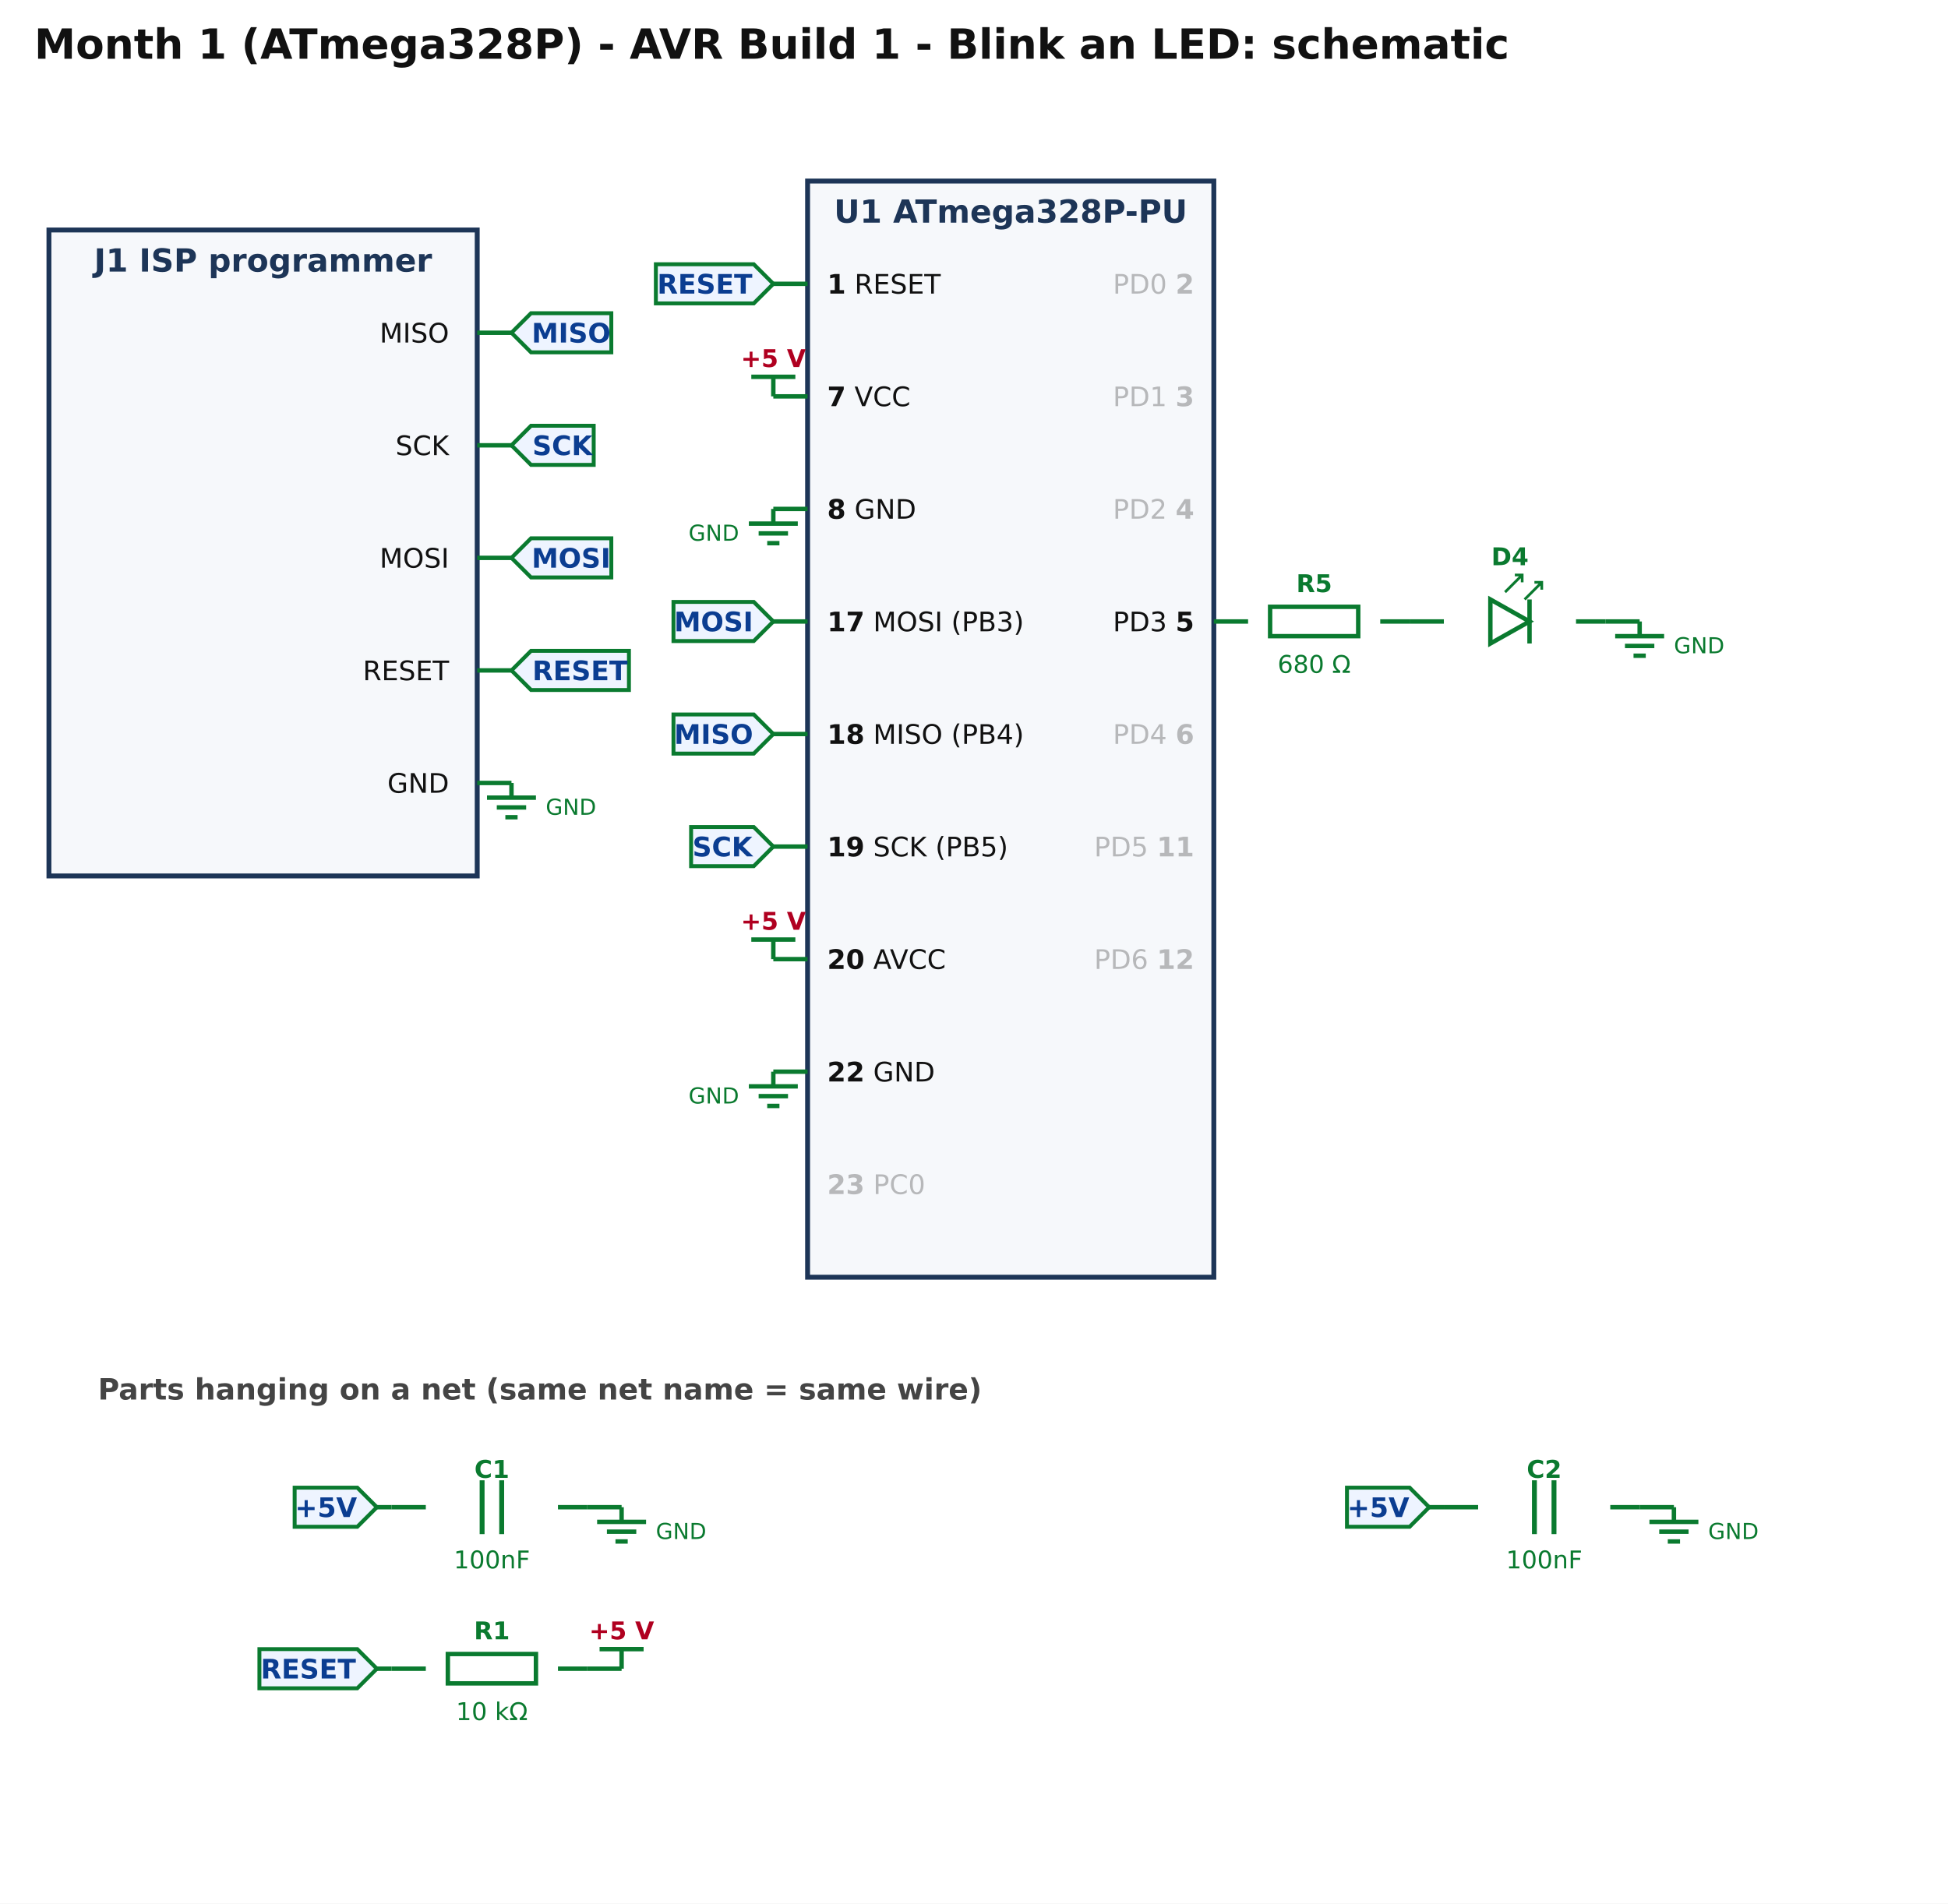
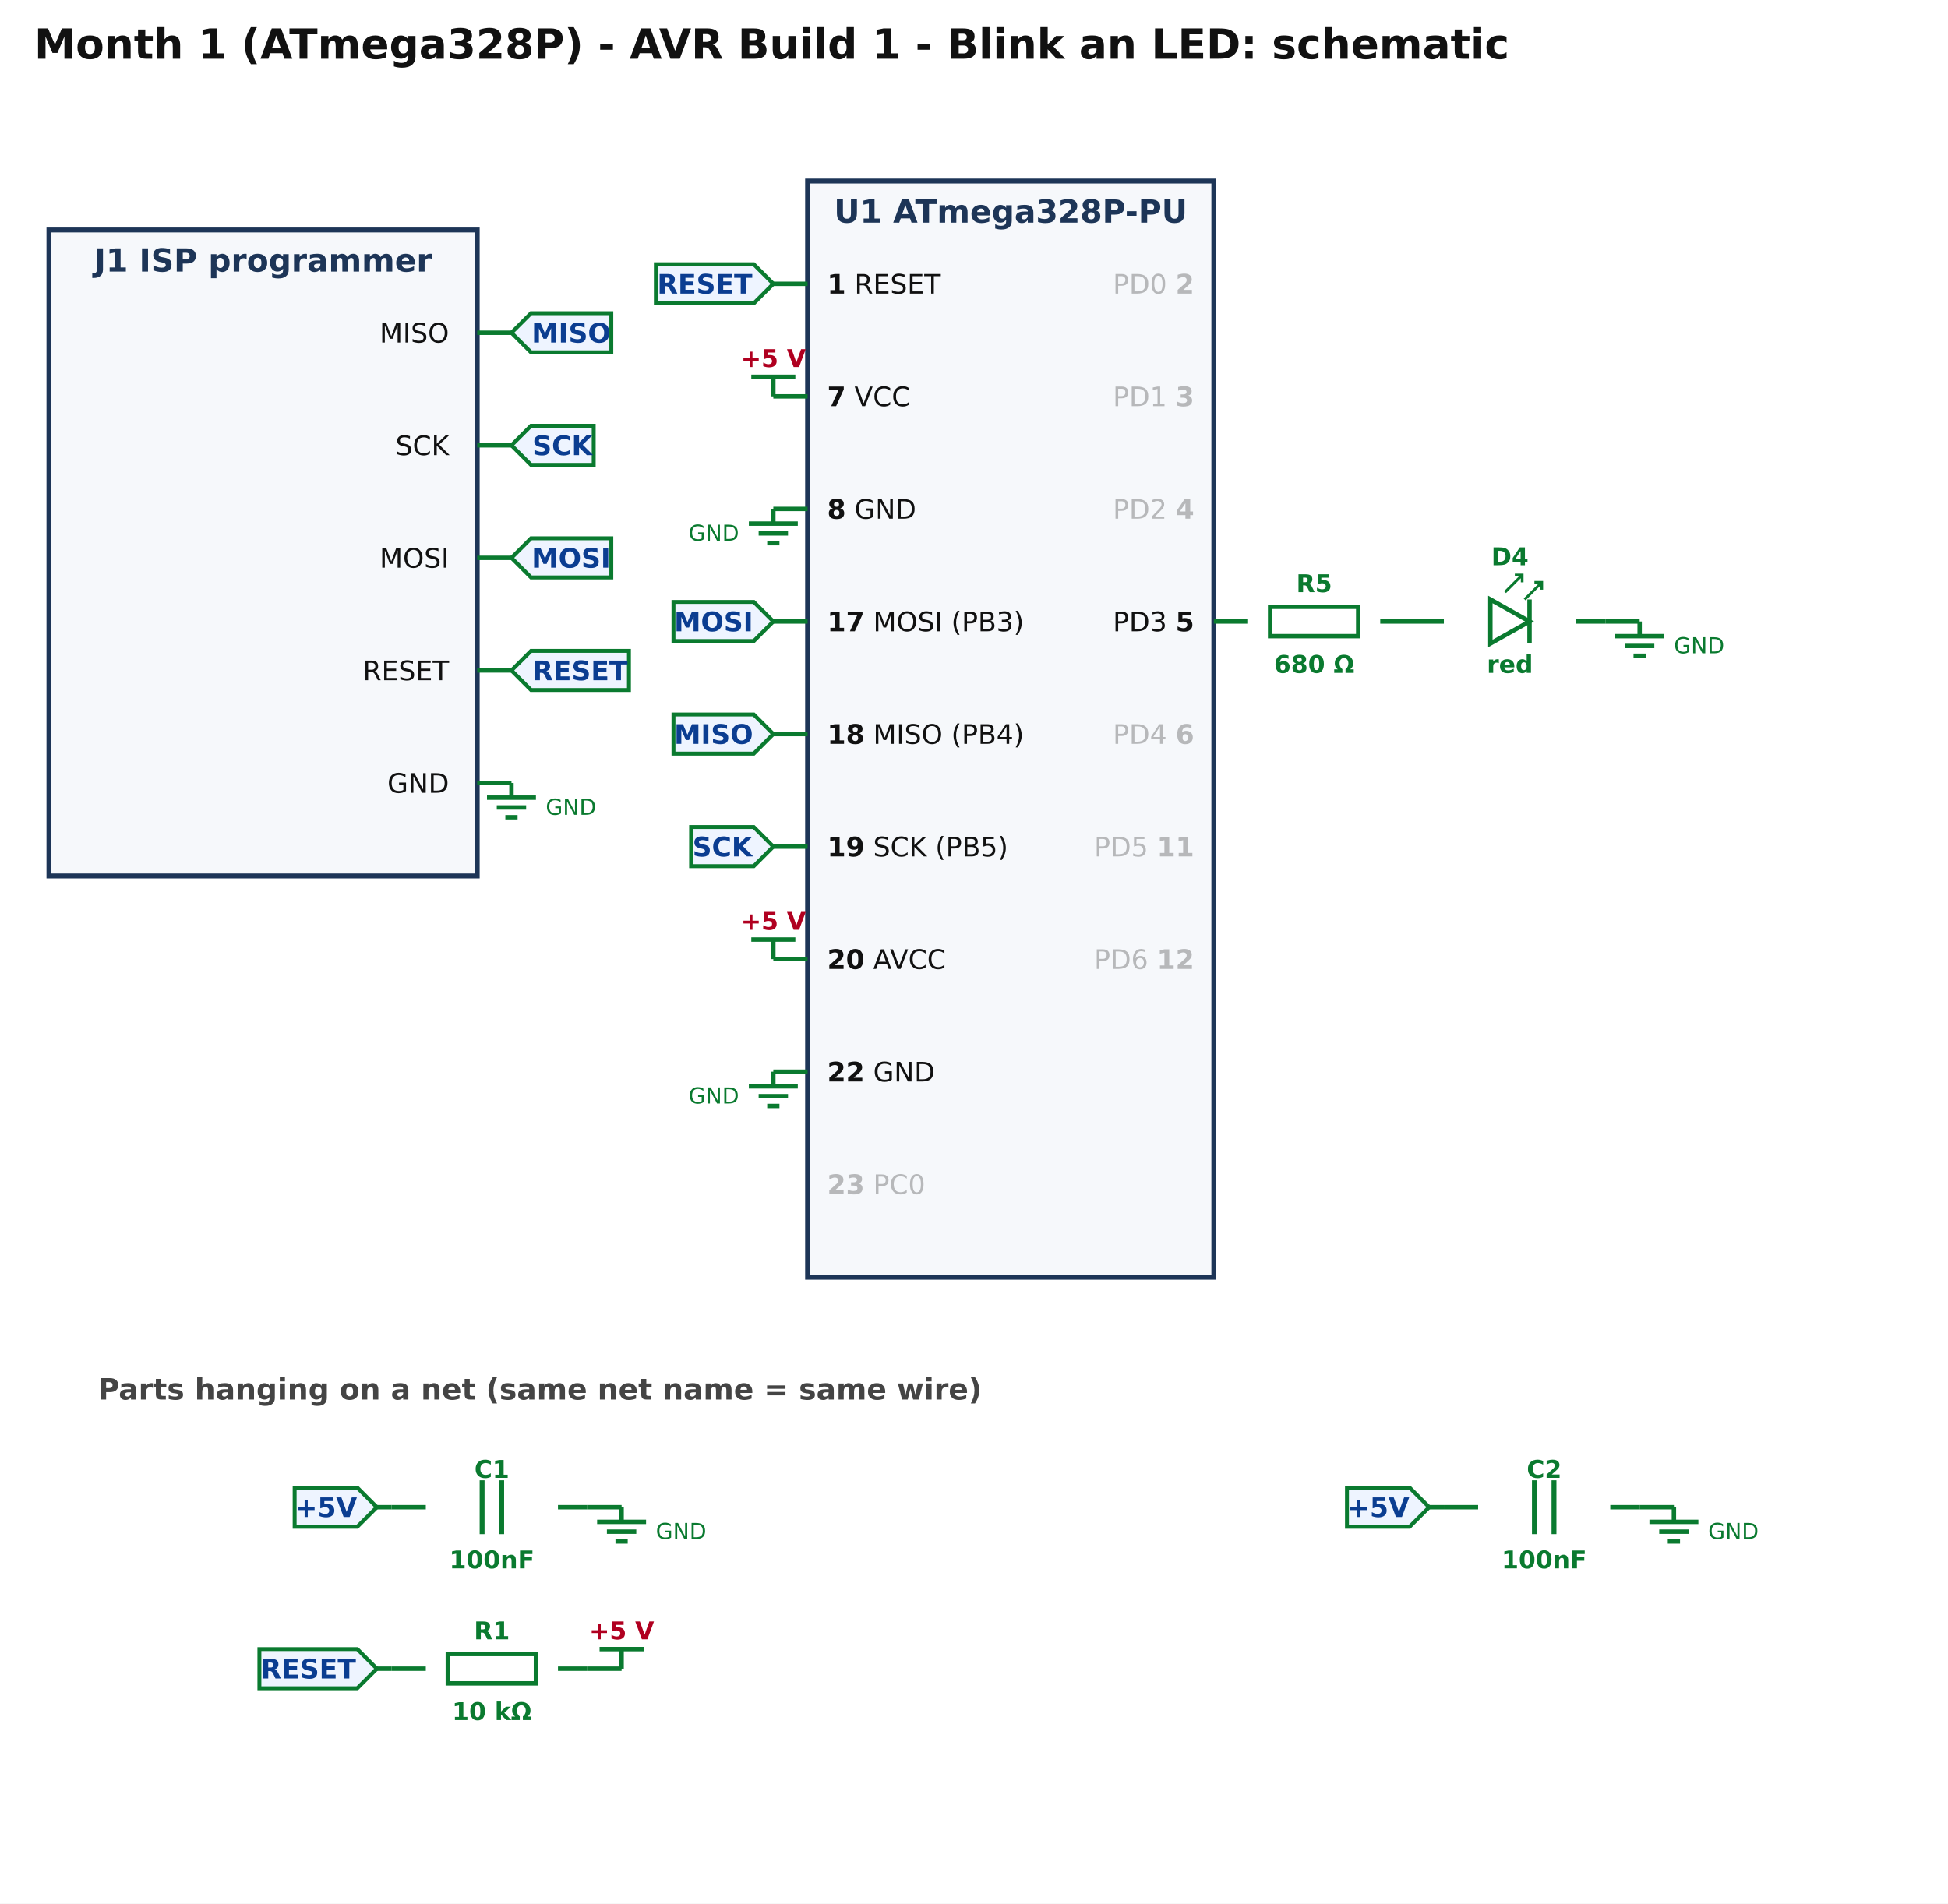
<svg xmlns="http://www.w3.org/2000/svg" viewBox="0 0 796 778" width="796" height="778" font-family="DejaVu Sans, Verdana, Arial, sans-serif">
  <rect width="100%" height="100%" fill="#fff" />
  <text x="14" y="24" font-size="17" font-weight="bold" fill="#111">Month 1 (ATmega328P) - AVR Build 1 - Blink an LED: schematic</text>
  <g transform="translate(0,34)">
    <rect x="20" y="60" width="175" height="264" fill="#f6f8fb" stroke="#1d3557" stroke-width="2" />
    <text x="107.5" y="77" font-size="13" font-weight="bold" fill="#1d3557" text-anchor="middle">J1  ISP programmer</text>
    <text x="187" y="106" font-size="11" fill="#111" text-anchor="end">MISO  <tspan font-weight="bold" />
    </text>
    <line x1="195" y1="102" x2="209" y2="102" stroke="#0a7a2f" stroke-width="1.8" />
    <polygon points="209,102 217,94 249.8,94 249.8,110 217,110" fill="#eef4ff" stroke="#0a7a2f" stroke-width="1.6" />
    <text x="233.4" y="106" font-size="11" font-weight="bold" fill="#0b3d91" text-anchor="middle">MISO</text>
    <text x="187" y="152" font-size="11" fill="#111" text-anchor="end">SCK  <tspan font-weight="bold" />
    </text>
    <line x1="195" y1="148" x2="209" y2="148" stroke="#0a7a2f" stroke-width="1.8" />
    <polygon points="209,148 217,140 242.6,140 242.6,156 217,156" fill="#eef4ff" stroke="#0a7a2f" stroke-width="1.6" />
    <text x="229.8" y="152" font-size="11" font-weight="bold" fill="#0b3d91" text-anchor="middle">SCK</text>
    <text x="187" y="198" font-size="11" fill="#111" text-anchor="end">MOSI  <tspan font-weight="bold" />
    </text>
    <line x1="195" y1="194" x2="209" y2="194" stroke="#0a7a2f" stroke-width="1.8" />
    <polygon points="209,194 217,186 249.8,186 249.8,202 217,202" fill="#eef4ff" stroke="#0a7a2f" stroke-width="1.6" />
    <text x="233.4" y="198" font-size="11" font-weight="bold" fill="#0b3d91" text-anchor="middle">MOSI</text>
    <text x="187" y="244" font-size="11" fill="#111" text-anchor="end">RESET  <tspan font-weight="bold" />
    </text>
    <line x1="195" y1="240" x2="209" y2="240" stroke="#0a7a2f" stroke-width="1.8" />
    <polygon points="209,240 217,232 257.0,232 257.0,248 217,248" fill="#eef4ff" stroke="#0a7a2f" stroke-width="1.6" />
    <text x="237.0" y="244" font-size="11" font-weight="bold" fill="#0b3d91" text-anchor="middle">RESET</text>
    <text x="187" y="290" font-size="11" fill="#111" text-anchor="end">GND  <tspan font-weight="bold" />
    </text>
    <line x1="195" y1="286" x2="209" y2="286" stroke="#0a7a2f" stroke-width="1.8" />
    <g stroke="#0a7a2f" stroke-width="1.8">
      <line x1="209" y1="286" x2="209" y2="292" />
      <line x1="199" y1="292" x2="219" y2="292" />
      <line x1="203" y1="296" x2="215" y2="296" />
      <line x1="206.5" y1="300" x2="211.5" y2="300" />
    </g>
    <text x="223" y="299" font-size="9" fill="#0a7a2f" text-anchor="start">GND</text>
    <rect x="330" y="40" width="166" height="448" fill="#f6f8fb" stroke="#1d3557" stroke-width="2" />
    <text x="413.0" y="57" font-size="13" font-weight="bold" fill="#1d3557" text-anchor="middle">U1  ATmega328P-PU</text>
    <text x="338" y="86" font-size="11" fill="#111">
      <tspan font-weight="bold">1</tspan>  RESET</text>
    <line x1="330" y1="82" x2="316" y2="82" stroke="#0a7a2f" stroke-width="1.8" />
    <polygon points="316,82 308,74 268.0,74 268.0,90 308,90" fill="#eef4ff" stroke="#0a7a2f" stroke-width="1.6" />
    <text x="288.0" y="86" font-size="11" font-weight="bold" fill="#0b3d91" text-anchor="middle">RESET</text>
    <text x="338" y="132" font-size="11" fill="#111">
      <tspan font-weight="bold">7</tspan>  VCC</text>
    <line x1="330" y1="128" x2="316" y2="128" stroke="#0a7a2f" stroke-width="1.8" />
    <g stroke="#0a7a2f" stroke-width="1.8">
      <line x1="316" y1="128" x2="316" y2="120" />
      <line x1="307" y1="120" x2="325" y2="120" />
    </g>
    <text x="316" y="116" font-size="10" font-weight="bold" fill="#b00020" text-anchor="middle">+5 V</text>
    <text x="338" y="178" font-size="11" fill="#111">
      <tspan font-weight="bold">8</tspan>  GND</text>
    <line x1="330" y1="174" x2="316" y2="174" stroke="#0a7a2f" stroke-width="1.8" />
    <g stroke="#0a7a2f" stroke-width="1.8">
      <line x1="316" y1="174" x2="316" y2="180" />
      <line x1="306" y1="180" x2="326" y2="180" />
      <line x1="310" y1="184" x2="322" y2="184" />
      <line x1="313.5" y1="188" x2="318.5" y2="188" />
    </g>
    <text x="302" y="187" font-size="9" fill="#0a7a2f" text-anchor="end">GND</text>
    <text x="338" y="224" font-size="11" fill="#111">
      <tspan font-weight="bold">17</tspan>  MOSI (PB3)</text>
    <line x1="330" y1="220" x2="316" y2="220" stroke="#0a7a2f" stroke-width="1.8" />
    <polygon points="316,220 308,212 275.2,212 275.2,228 308,228" fill="#eef4ff" stroke="#0a7a2f" stroke-width="1.6" />
    <text x="291.6" y="224" font-size="11" font-weight="bold" fill="#0b3d91" text-anchor="middle">MOSI</text>
    <text x="338" y="270" font-size="11" fill="#111">
      <tspan font-weight="bold">18</tspan>  MISO (PB4)</text>
    <line x1="330" y1="266" x2="316" y2="266" stroke="#0a7a2f" stroke-width="1.8" />
    <polygon points="316,266 308,258 275.2,258 275.2,274 308,274" fill="#eef4ff" stroke="#0a7a2f" stroke-width="1.6" />
    <text x="291.6" y="270" font-size="11" font-weight="bold" fill="#0b3d91" text-anchor="middle">MISO</text>
    <text x="338" y="316" font-size="11" fill="#111">
      <tspan font-weight="bold">19</tspan>  SCK (PB5)</text>
    <line x1="330" y1="312" x2="316" y2="312" stroke="#0a7a2f" stroke-width="1.8" />
    <polygon points="316,312 308,304 282.4,304 282.4,320 308,320" fill="#eef4ff" stroke="#0a7a2f" stroke-width="1.6" />
    <text x="295.2" y="316" font-size="11" font-weight="bold" fill="#0b3d91" text-anchor="middle">SCK</text>
    <text x="338" y="362" font-size="11" fill="#111">
      <tspan font-weight="bold">20</tspan>  AVCC</text>
    <line x1="330" y1="358" x2="316" y2="358" stroke="#0a7a2f" stroke-width="1.8" />
    <g stroke="#0a7a2f" stroke-width="1.8">
      <line x1="316" y1="358" x2="316" y2="350" />
      <line x1="307" y1="350" x2="325" y2="350" />
    </g>
    <text x="316" y="346" font-size="10" font-weight="bold" fill="#b00020" text-anchor="middle">+5 V</text>
    <text x="338" y="408" font-size="11" fill="#111">
      <tspan font-weight="bold">22</tspan>  GND</text>
    <line x1="330" y1="404" x2="316" y2="404" stroke="#0a7a2f" stroke-width="1.8" />
    <g stroke="#0a7a2f" stroke-width="1.8">
      <line x1="316" y1="404" x2="316" y2="410" />
      <line x1="306" y1="410" x2="326" y2="410" />
      <line x1="310" y1="414" x2="322" y2="414" />
      <line x1="313.5" y1="418" x2="318.5" y2="418" />
    </g>
    <text x="302" y="417" font-size="9" fill="#0a7a2f" text-anchor="end">GND</text>
    <text x="338" y="454" font-size="11" fill="#111" opacity=".28">
      <tspan font-weight="bold">23</tspan>  PC0</text>
    <text x="488" y="86" font-size="11" fill="#111" text-anchor="end" opacity=".28">PD0  <tspan font-weight="bold">2</tspan>
    </text>
    <text x="488" y="132" font-size="11" fill="#111" text-anchor="end" opacity=".28">PD1  <tspan font-weight="bold">3</tspan>
    </text>
    <text x="488" y="178" font-size="11" fill="#111" text-anchor="end" opacity=".28">PD2  <tspan font-weight="bold">4</tspan>
    </text>
    <text x="488" y="224" font-size="11" fill="#111" text-anchor="end">PD3  <tspan font-weight="bold">5</tspan>
    </text>
    <line x1="496" y1="220" x2="510" y2="220" stroke="#0a7a2f" stroke-width="1.8" />
    <rect x="519" y="214" width="36" height="12" fill="#fff" stroke="#0a7a2f" stroke-width="1.8" />
    <text x="537" y="208" font-size="10" font-weight="bold" fill="#0a7a2f" text-anchor="middle">R5</text>
-     <text x="537" y="241" font-size="10" fill="#0a7a2f" text-anchor="middle">680 Ω</text>
+     <text x="537" y="241" font-size="10" font-weight="600" fill="#0a7a2f" text-anchor="middle">680 Ω</text>
    <line x1="564" y1="220" x2="576" y2="220" stroke="#0a7a2f" stroke-width="1.8" />
    <line x1="576" y1="220" x2="590" y2="220" stroke="#0a7a2f" stroke-width="1.8" />
    <polygon points="609,211 609,229 625,220" fill="#fff" stroke="#0a7a2f" stroke-width="1.8" />
    <line x1="625" y1="211" x2="625" y2="229" stroke="#0a7a2f" stroke-width="1.8" />
    <path d="M 615 208 l 7 -7 m -3 0 h 3 v 3 M 623 211 l 7 -7 m -3 0 h 3 v 3" fill="none" stroke="#0a7a2f" stroke-width="1.1" />
    <text x="617" y="197" font-size="10" font-weight="bold" fill="#0a7a2f" text-anchor="middle">D4</text>
+     <text x="617" y="241" font-size="10" font-weight="600" fill="#0a7a2f" text-anchor="middle">red</text>
    <line x1="644" y1="220" x2="656" y2="220" stroke="#0a7a2f" stroke-width="1.8" />
    <line x1="656" y1="220" x2="670" y2="220" stroke="#0a7a2f" stroke-width="1.8" />
    <g stroke="#0a7a2f" stroke-width="1.8">
      <line x1="670" y1="220" x2="670" y2="226" />
      <line x1="660" y1="226" x2="680" y2="226" />
      <line x1="664" y1="230" x2="676" y2="230" />
      <line x1="667.5" y1="234" x2="672.5" y2="234" />
    </g>
    <text x="684" y="233" font-size="9" fill="#0a7a2f" text-anchor="start">GND</text>
    <text x="488" y="270" font-size="11" fill="#111" text-anchor="end" opacity=".28">PD4  <tspan font-weight="bold">6</tspan>
    </text>
    <text x="488" y="316" font-size="11" fill="#111" text-anchor="end" opacity=".28">PD5  <tspan font-weight="bold">11</tspan>
    </text>
    <text x="488" y="362" font-size="11" fill="#111" text-anchor="end" opacity=".28">PD6  <tspan font-weight="bold">12</tspan>
    </text>
    <text x="40" y="538" font-size="12" font-weight="bold" fill="#444">Parts hanging on a net (same net name = same wire)</text>
    <polygon points="154,582 146,574 120.4,574 120.4,590 146,590" fill="#eef4ff" stroke="#0a7a2f" stroke-width="1.6" />
    <text x="133.2" y="586" font-size="11" font-weight="bold" fill="#0b3d91" text-anchor="middle">+5V</text>
    <line x1="154" y1="582" x2="160" y2="582" stroke="#0a7a2f" stroke-width="1.8" />
    <line x1="160" y1="582" x2="174" y2="582" stroke="#0a7a2f" stroke-width="1.8" />
    <line x1="197" y1="571" x2="197" y2="593" stroke="#0a7a2f" stroke-width="2" />
    <line x1="205" y1="571" x2="205" y2="593" stroke="#0a7a2f" stroke-width="2" />
    <text x="201" y="570" font-size="10" font-weight="bold" fill="#0a7a2f" text-anchor="middle">C1</text>
-     <text x="201" y="607" font-size="10" fill="#0a7a2f" text-anchor="middle">100nF</text>
+     <text x="201" y="607" font-size="10" font-weight="600" fill="#0a7a2f" text-anchor="middle">100nF</text>
    <line x1="228" y1="582" x2="240" y2="582" stroke="#0a7a2f" stroke-width="1.8" />
    <line x1="240" y1="582" x2="254" y2="582" stroke="#0a7a2f" stroke-width="1.8" />
    <g stroke="#0a7a2f" stroke-width="1.8">
      <line x1="254" y1="582" x2="254" y2="588" />
      <line x1="244" y1="588" x2="264" y2="588" />
      <line x1="248" y1="592" x2="260" y2="592" />
      <line x1="251.5" y1="596" x2="256.5" y2="596" />
    </g>
    <text x="268" y="595" font-size="9" fill="#0a7a2f" text-anchor="start">GND</text>
    <polygon points="584,582 576,574 550.4,574 550.4,590 576,590" fill="#eef4ff" stroke="#0a7a2f" stroke-width="1.6" />
    <text x="563.2" y="586" font-size="11" font-weight="bold" fill="#0b3d91" text-anchor="middle">+5V</text>
    <line x1="584" y1="582" x2="590" y2="582" stroke="#0a7a2f" stroke-width="1.8" />
    <line x1="590" y1="582" x2="604" y2="582" stroke="#0a7a2f" stroke-width="1.8" />
    <line x1="627" y1="571" x2="627" y2="593" stroke="#0a7a2f" stroke-width="2" />
    <line x1="635" y1="571" x2="635" y2="593" stroke="#0a7a2f" stroke-width="2" />
    <text x="631" y="570" font-size="10" font-weight="bold" fill="#0a7a2f" text-anchor="middle">C2</text>
-     <text x="631" y="607" font-size="10" fill="#0a7a2f" text-anchor="middle">100nF</text>
+     <text x="631" y="607" font-size="10" font-weight="600" fill="#0a7a2f" text-anchor="middle">100nF</text>
    <line x1="658" y1="582" x2="670" y2="582" stroke="#0a7a2f" stroke-width="1.8" />
    <line x1="670" y1="582" x2="684" y2="582" stroke="#0a7a2f" stroke-width="1.8" />
    <g stroke="#0a7a2f" stroke-width="1.8">
      <line x1="684" y1="582" x2="684" y2="588" />
      <line x1="674" y1="588" x2="694" y2="588" />
      <line x1="678" y1="592" x2="690" y2="592" />
      <line x1="681.5" y1="596" x2="686.5" y2="596" />
    </g>
    <text x="698" y="595" font-size="9" fill="#0a7a2f" text-anchor="start">GND</text>
    <polygon points="154,648 146,640 106.0,640 106.0,656 146,656" fill="#eef4ff" stroke="#0a7a2f" stroke-width="1.6" />
    <text x="126.0" y="652" font-size="11" font-weight="bold" fill="#0b3d91" text-anchor="middle">RESET</text>
    <line x1="154" y1="648" x2="160" y2="648" stroke="#0a7a2f" stroke-width="1.8" />
    <line x1="160" y1="648" x2="174" y2="648" stroke="#0a7a2f" stroke-width="1.8" />
    <rect x="183" y="642" width="36" height="12" fill="#fff" stroke="#0a7a2f" stroke-width="1.8" />
    <text x="201" y="636" font-size="10" font-weight="bold" fill="#0a7a2f" text-anchor="middle">R1</text>
-     <text x="201" y="669" font-size="10" fill="#0a7a2f" text-anchor="middle">10 kΩ</text>
+     <text x="201" y="669" font-size="10" font-weight="600" fill="#0a7a2f" text-anchor="middle">10 kΩ</text>
    <line x1="228" y1="648" x2="240" y2="648" stroke="#0a7a2f" stroke-width="1.8" />
    <line x1="240" y1="648" x2="254" y2="648" stroke="#0a7a2f" stroke-width="1.8" />
    <g stroke="#0a7a2f" stroke-width="1.8">
      <line x1="254" y1="648" x2="254" y2="640" />
      <line x1="245" y1="640" x2="263" y2="640" />
    </g>
    <text x="254" y="636" font-size="10" font-weight="bold" fill="#b00020" text-anchor="middle">+5 V</text>
  </g>
</svg>
